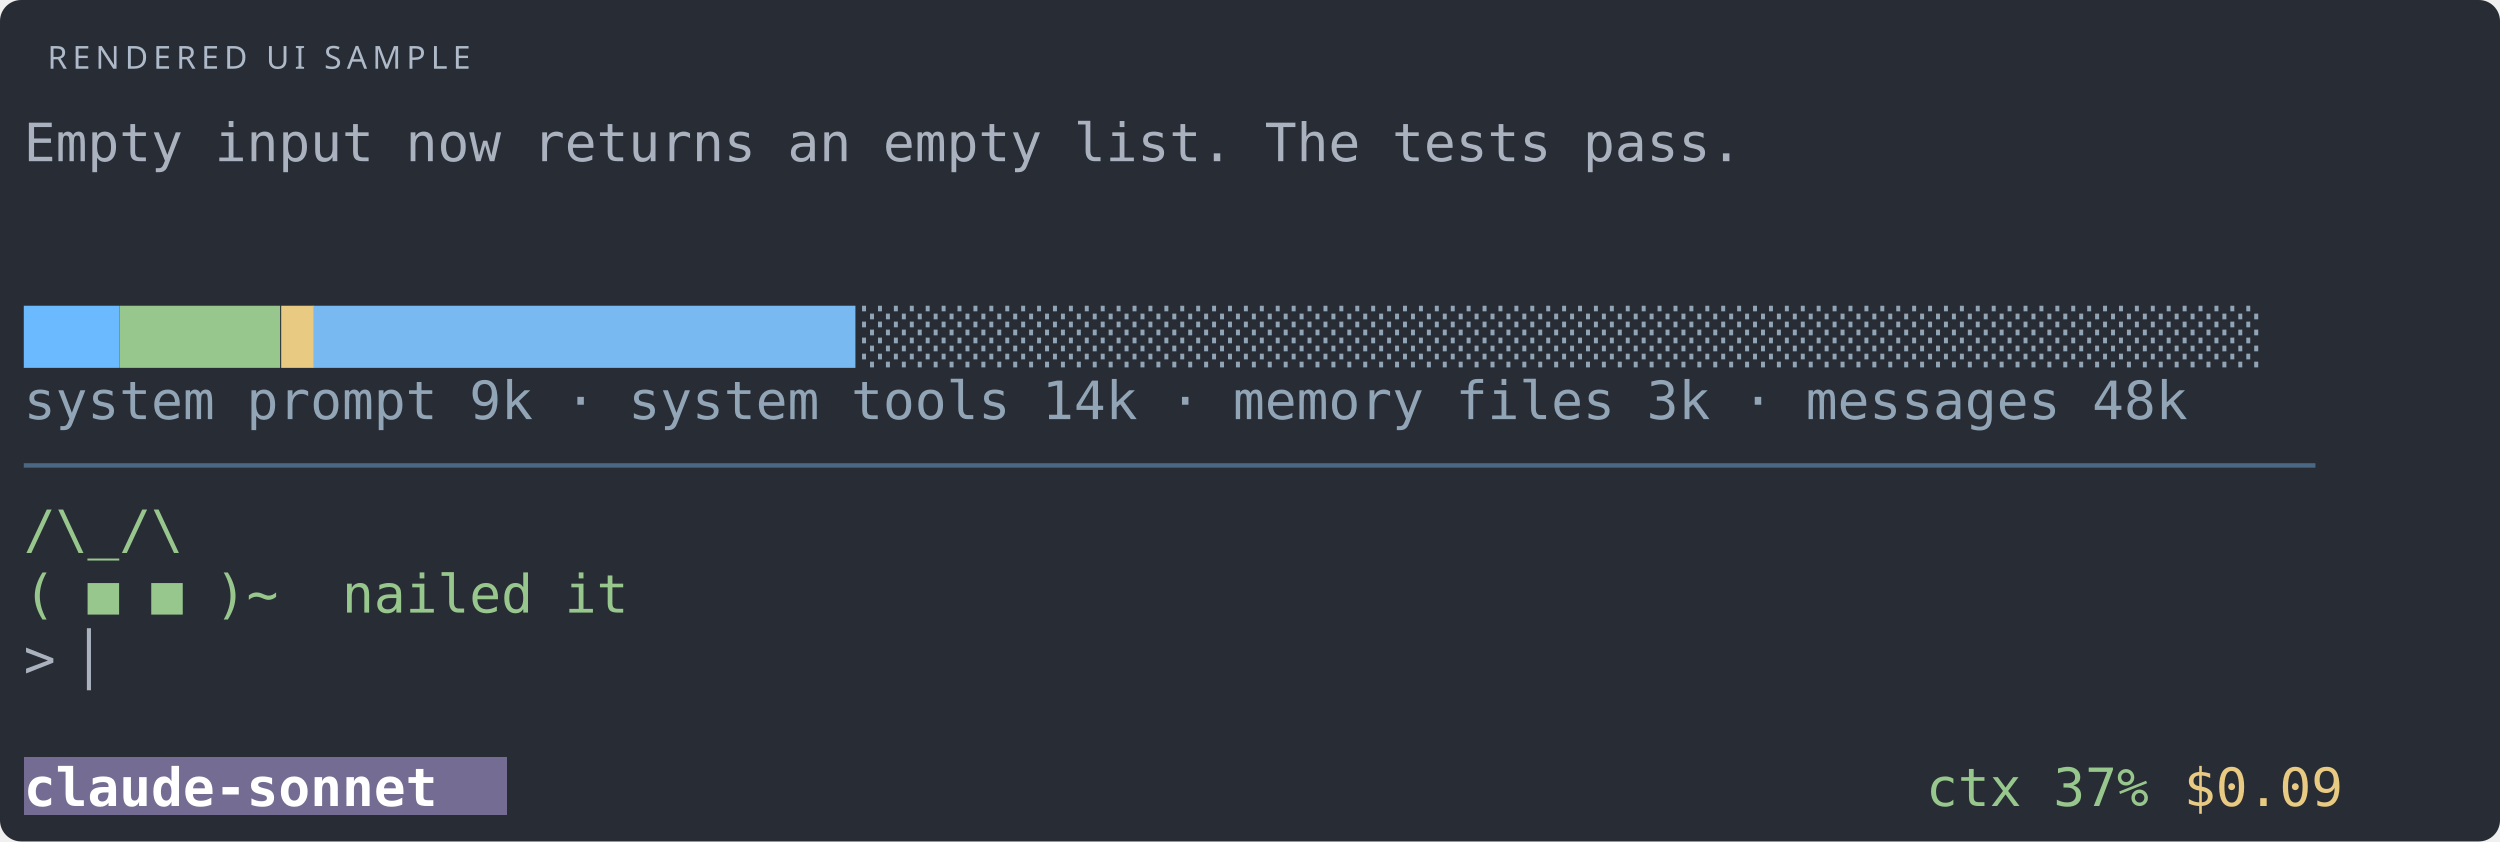
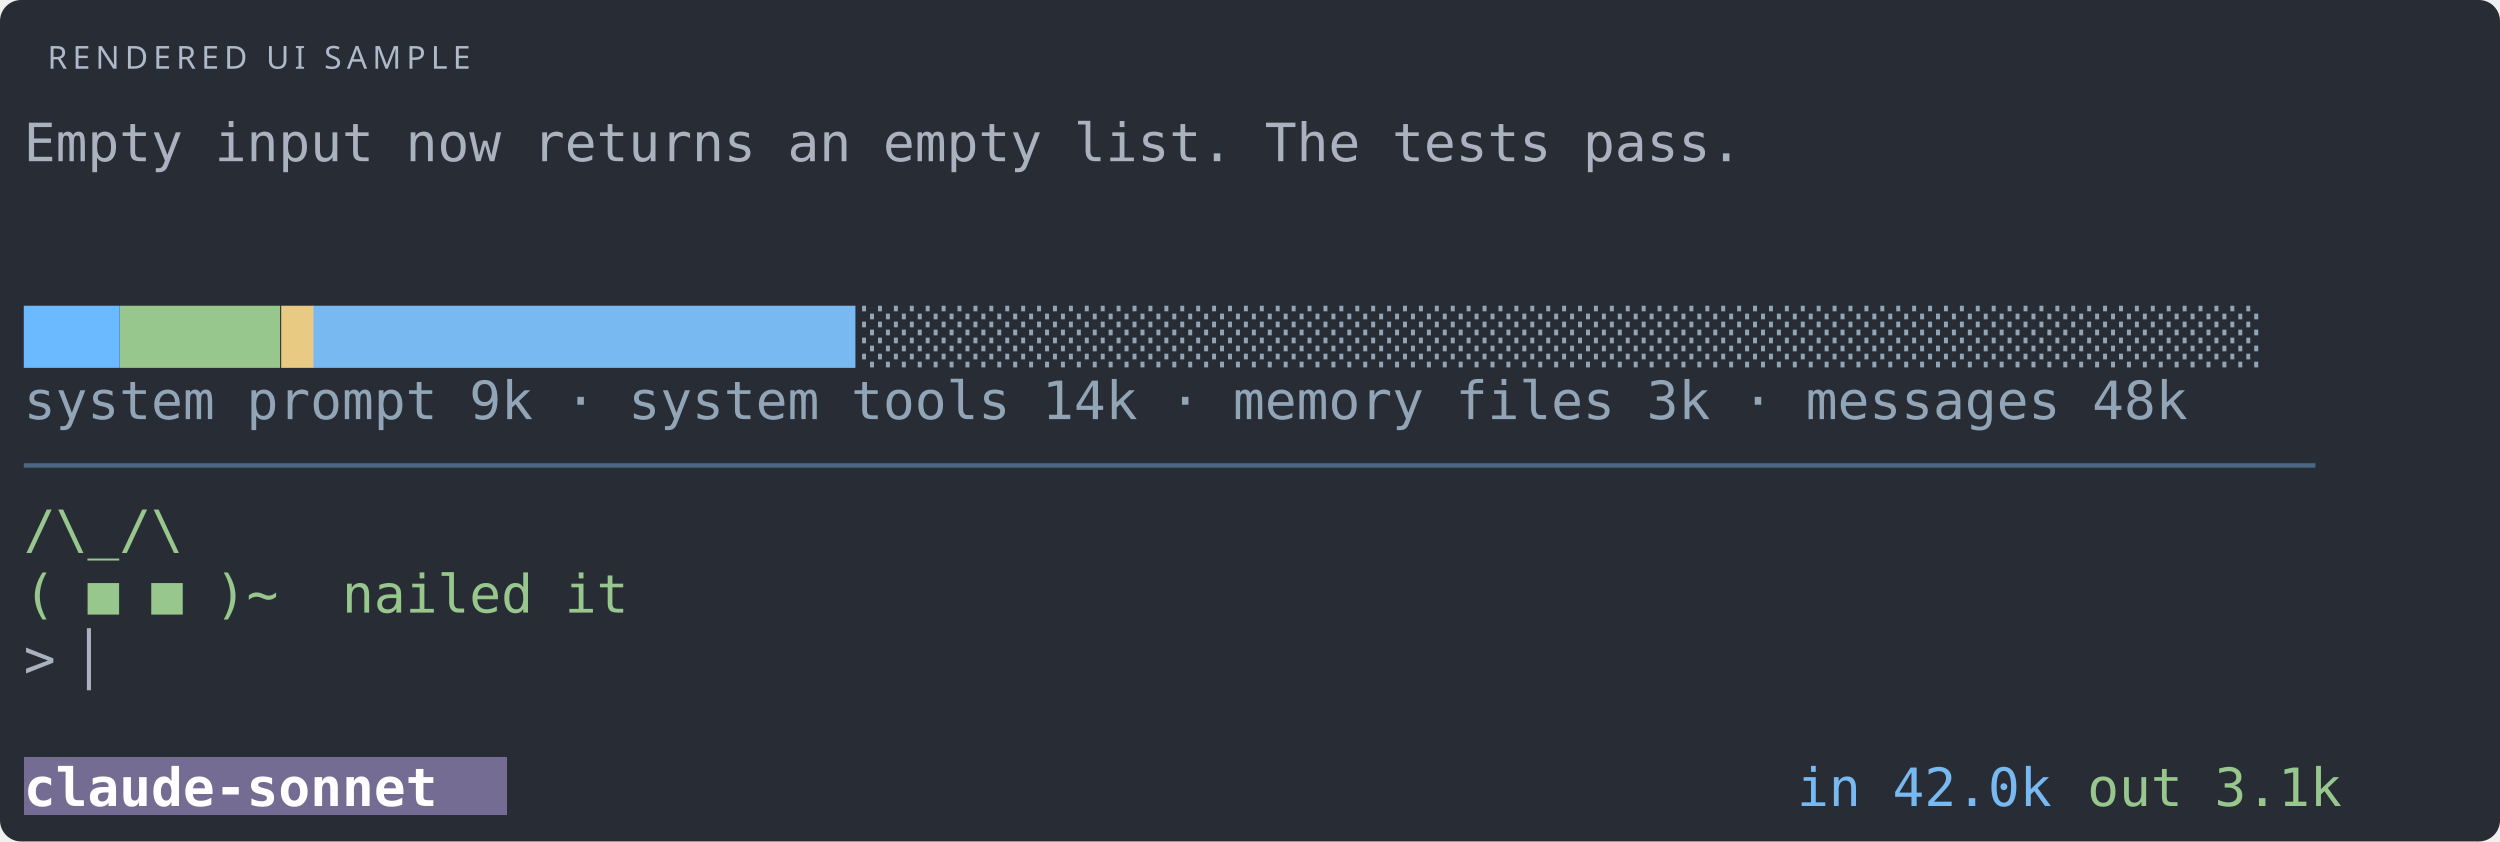
<svg xmlns="http://www.w3.org/2000/svg" viewBox="0 0 946 318.4">
  <style>
.plugins-overview-matrix {font-family:monospace;font-size:20px;line-height:24.4px}
.plugins-overview-r1 { fill: #abb2bf }
.plugins-overview-r2 { fill: #6bb9ff }
.plugins-overview-r3 { fill: #98c78d }
.plugins-overview-r4 { fill: #e8ca83 }
.plugins-overview-r5 { fill: #79b9f2 }
.plugins-overview-r6 { fill: #91a5b7 }
.plugins-overview-r7 { fill: #4a6884 }
.plugins-overview-r8 { fill: #ffffff;font-weight: bold }
</style>
  <defs>
    <clipPath id="plugins-overview-clip-terminal">
      <rect width="926.2" height="267.4" />
    </clipPath>
    <clipPath id="plugins-overview-line-0">
      <rect x="0" y="1.5" width="927.2" height="24.65" />
    </clipPath>
    <clipPath id="plugins-overview-line-1">
      <rect x="0" y="25.9" width="927.2" height="24.65" />
    </clipPath>
    <clipPath id="plugins-overview-line-2">
      <rect x="0" y="50.3" width="927.2" height="24.65" />
    </clipPath>
    <clipPath id="plugins-overview-line-3">
      <rect x="0" y="74.7" width="927.2" height="24.65" />
    </clipPath>
    <clipPath id="plugins-overview-line-4">
      <rect x="0" y="99.1" width="927.2" height="24.65" />
    </clipPath>
    <clipPath id="plugins-overview-line-5">
      <rect x="0" y="123.5" width="927.2" height="24.65" />
    </clipPath>
    <clipPath id="plugins-overview-line-6">
      <rect x="0" y="147.9" width="927.2" height="24.65" />
    </clipPath>
    <clipPath id="plugins-overview-line-7">
      <rect x="0" y="172.3" width="927.2" height="24.65" />
    </clipPath>
    <clipPath id="plugins-overview-line-8">
      <rect x="0" y="196.7" width="927.2" height="24.65" />
    </clipPath>
    <clipPath id="plugins-overview-line-9">
      <rect x="0" y="221.1" width="927.2" height="24.65" />
    </clipPath>
  </defs>
  <rect width="946" height="318.4" rx="8" fill="#282c34" />
  <text x="18" y="26" fill="#aebac9" font-family="sans-serif" font-size="12" letter-spacing="2">RENDERED UI SAMPLE</text>
  <g transform="translate(9, 41)" clip-path="url(#plugins-overview-clip-terminal)">
    <rect fill="#746c92" x="0" y="245.5" width="183" height="24.65" shape-rendering="crispEdges" />
    <g class="plugins-overview-matrix">
      <text class="plugins-overview-r1" x="0" y="20" textLength="683.2" clip-path="url(#plugins-overview-line-0)">  Empty input now returns an empty list. The tests pass.</text>
      <text class="plugins-overview-r1" x="927.2" y="20" textLength="12.2" clip-path="url(#plugins-overview-line-0)">
</text>
      <text class="plugins-overview-r1" x="927.2" y="44.4" textLength="12.2" clip-path="url(#plugins-overview-line-1)">
</text>
      <text class="plugins-overview-r1" x="927.2" y="68.8" textLength="12.2" clip-path="url(#plugins-overview-line-2)">
</text>
      <text class="plugins-overview-r2" x="0" y="93.2" textLength="36.6" clip-path="url(#plugins-overview-line-3)">███</text>
      <text class="plugins-overview-r3" x="36.6" y="93.2" textLength="61" clip-path="url(#plugins-overview-line-3)">█████</text>
      <text class="plugins-overview-r4" x="97.6" y="93.2" textLength="12.2" clip-path="url(#plugins-overview-line-3)">█</text>
      <text class="plugins-overview-r5" x="109.8" y="93.2" textLength="207.4" clip-path="url(#plugins-overview-line-3)">█████████████████</text>
      <text class="plugins-overview-r6" x="317.2" y="93.2" textLength="536.8" clip-path="url(#plugins-overview-line-3)">░░░░░░░░░░░░░░░░░░░░░░░░░░░░░░░░░░░░░░░░░░░░</text>
      <text class="plugins-overview-r1" x="927.2" y="93.2" textLength="12.2" clip-path="url(#plugins-overview-line-3)">
</text>
      <text class="plugins-overview-r6" x="0" y="117.6" textLength="829.6" clip-path="url(#plugins-overview-line-4)">system prompt 9k · system tools 14k · memory files 3k · messages 48k</text>
      <text class="plugins-overview-r1" x="927.2" y="117.6" textLength="12.2" clip-path="url(#plugins-overview-line-4)">
</text>
      <text class="plugins-overview-r7" x="0" y="142" textLength="878.4" clip-path="url(#plugins-overview-line-5)">────────────────────────────────────────────────────────────────────────</text>
      <text class="plugins-overview-r1" x="927.2" y="142" textLength="12.2" clip-path="url(#plugins-overview-line-5)">
</text>
      <text class="plugins-overview-r3" x="0" y="166.4" textLength="73.2" clip-path="url(#plugins-overview-line-6)"> /\_/\</text>
      <text class="plugins-overview-r1" x="927.2" y="166.4" textLength="12.2" clip-path="url(#plugins-overview-line-6)">
</text>
      <text class="plugins-overview-r3" x="0" y="190.8" textLength="231.8" clip-path="url(#plugins-overview-line-7)">( ■ ■ )~  nailed it</text>
      <text class="plugins-overview-r1" x="927.2" y="190.8" textLength="12.2" clip-path="url(#plugins-overview-line-7)">
</text>
      <text class="plugins-overview-r1" x="0" y="215.2" textLength="36.6" clip-path="url(#plugins-overview-line-8)">&gt; ▏</text>
      <text class="plugins-overview-r1" x="927.2" y="215.2" textLength="12.2" clip-path="url(#plugins-overview-line-8)">
</text>
      <text class="plugins-overview-r1" x="927.2" y="239.6" textLength="12.2" clip-path="url(#plugins-overview-line-9)">
</text>
      <text class="plugins-overview-r8" x="0" y="264" textLength="183" clip-path="url(#plugins-overview-line-10)"> claude-sonnet </text>
-       <text class="plugins-overview-r3" x="719.8" y="264" textLength="85.4" clip-path="url(#plugins-overview-line-10)">ctx 37%</text>
-       <text class="plugins-overview-r4" x="817.4" y="264" textLength="61" clip-path="url(#plugins-overview-line-10)">$0.09</text>
+       <text class="plugins-overview-r5" x="671" y="264" textLength="97.6" clip-path="url(#plugins-overview-line-10)">in 42.0k</text>
+       <text class="plugins-overview-r3" x="780.8" y="264" textLength="97.6" clip-path="url(#plugins-overview-line-10)">out 3.1k</text>
      <text class="plugins-overview-r1" x="927.2" y="264" textLength="12.2" clip-path="url(#plugins-overview-line-10)">
</text>
    </g>
  </g>
</svg>
